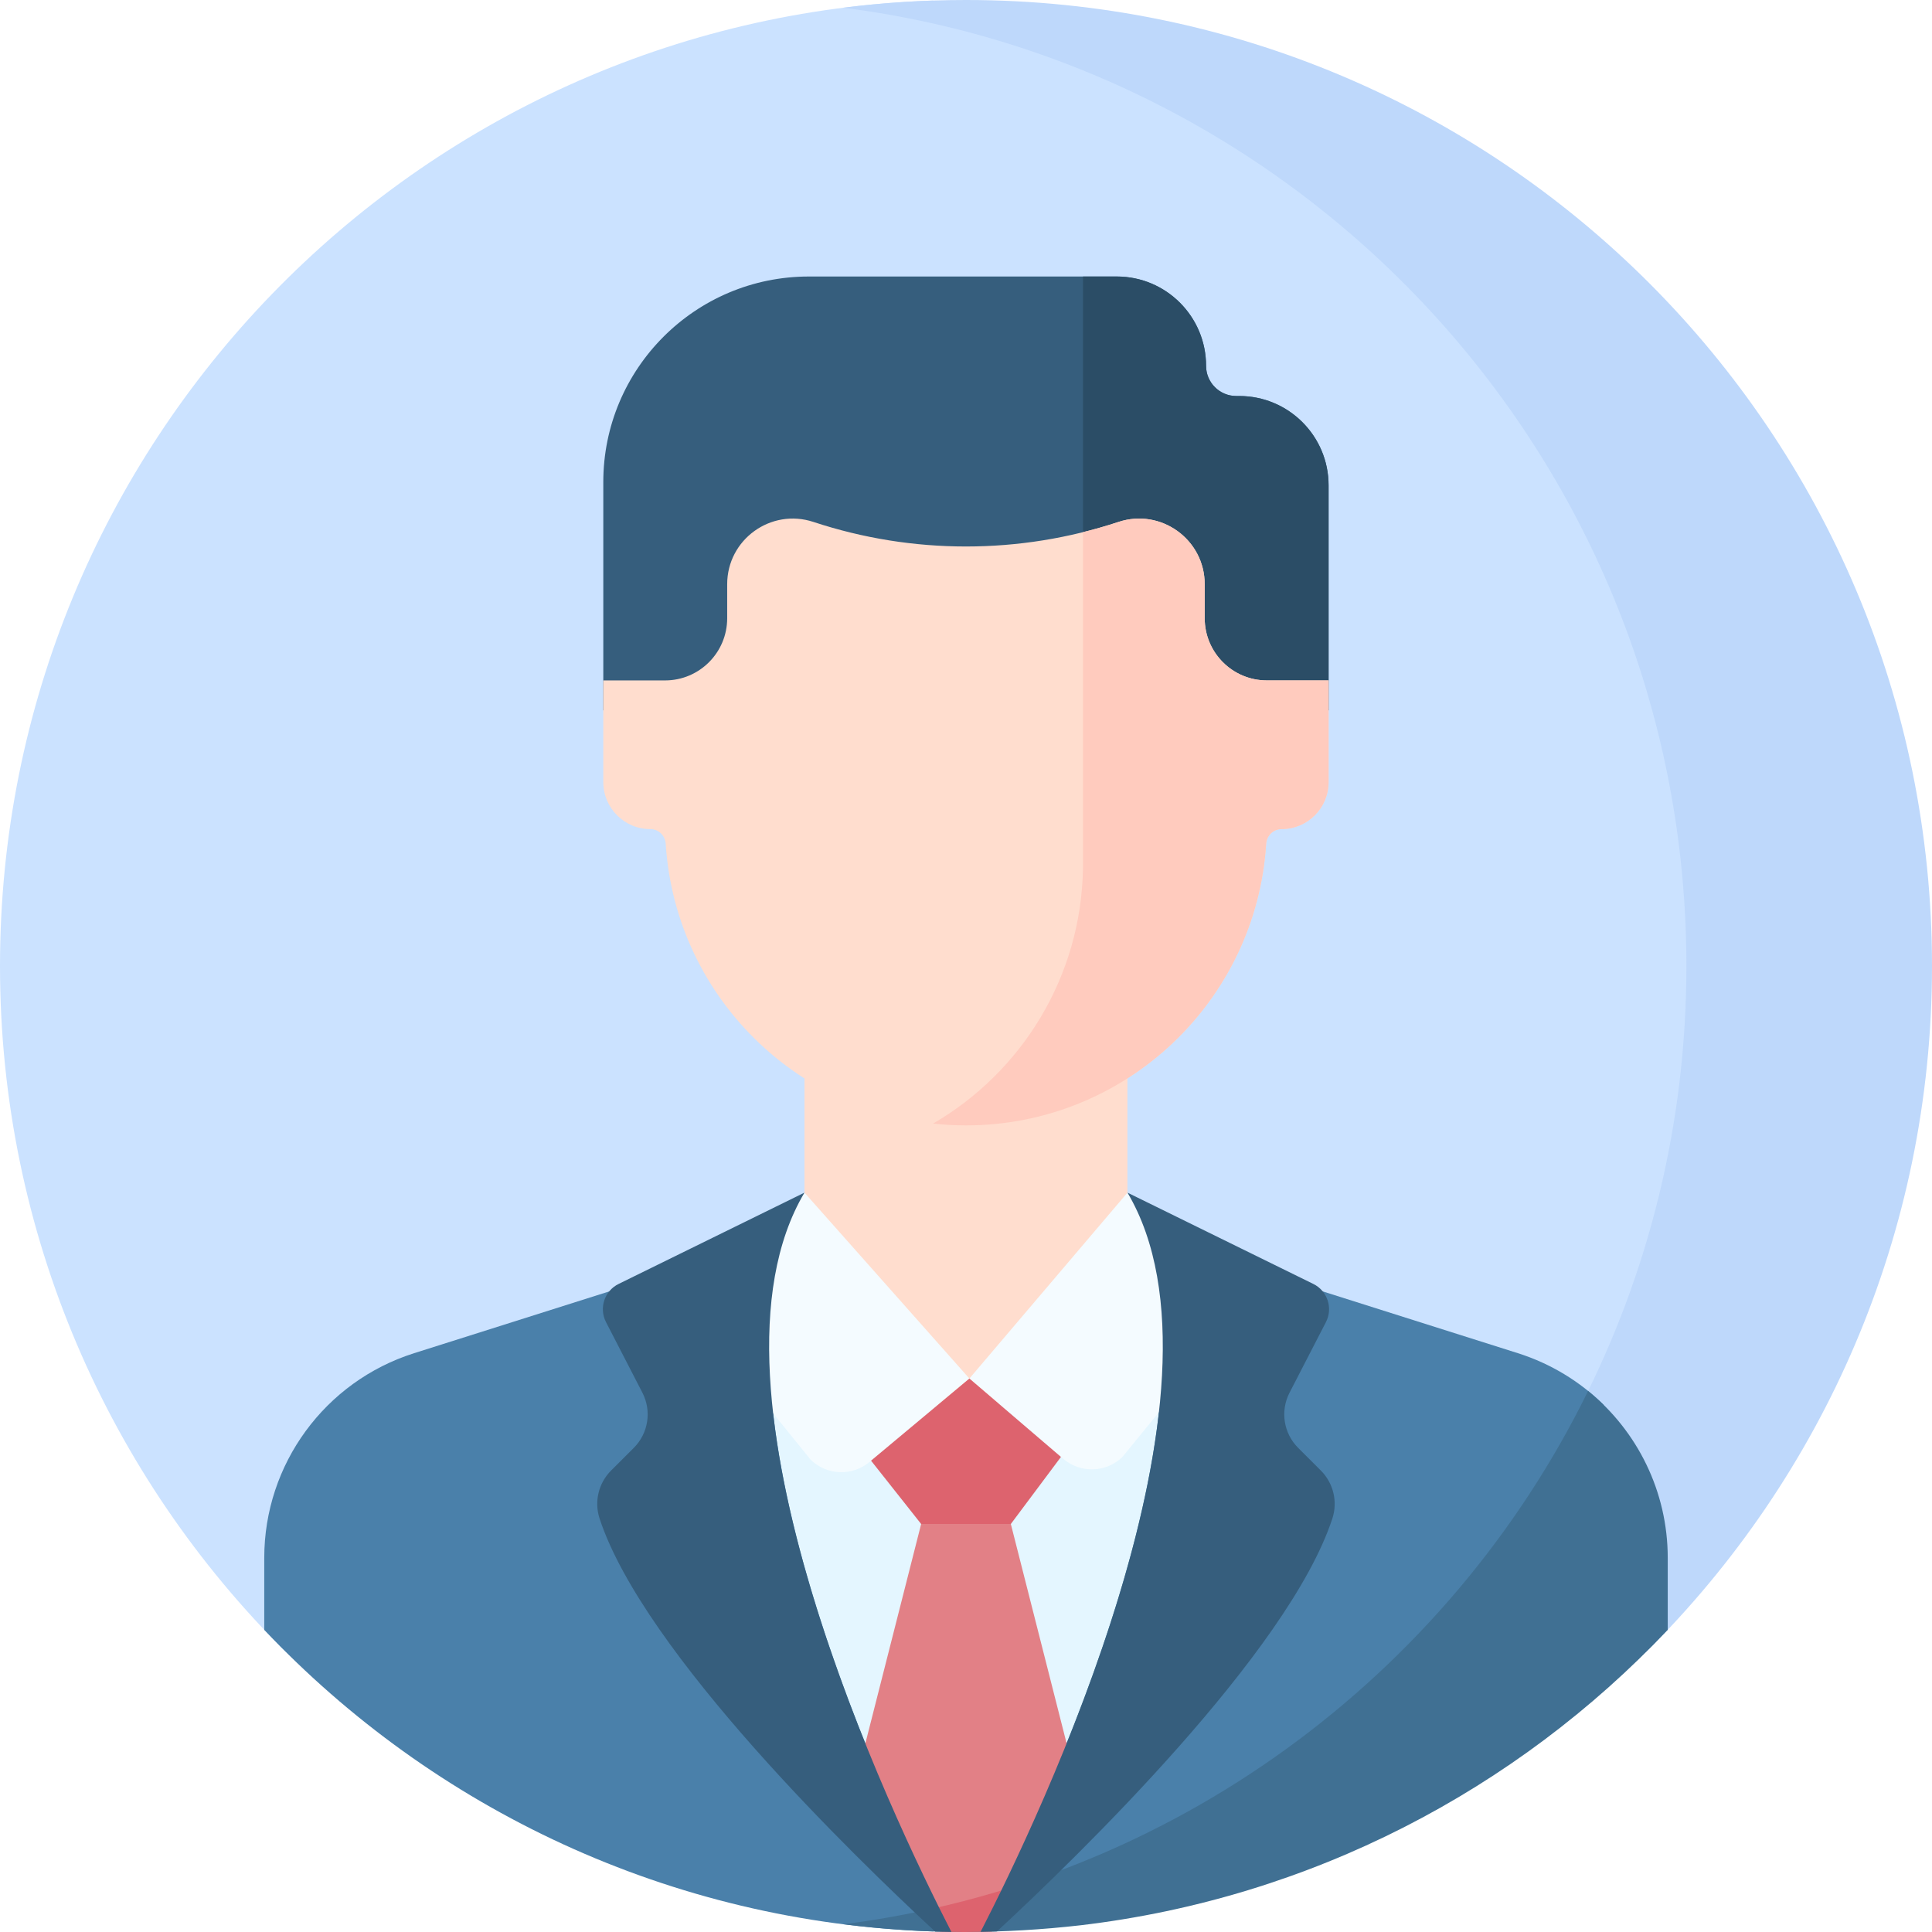
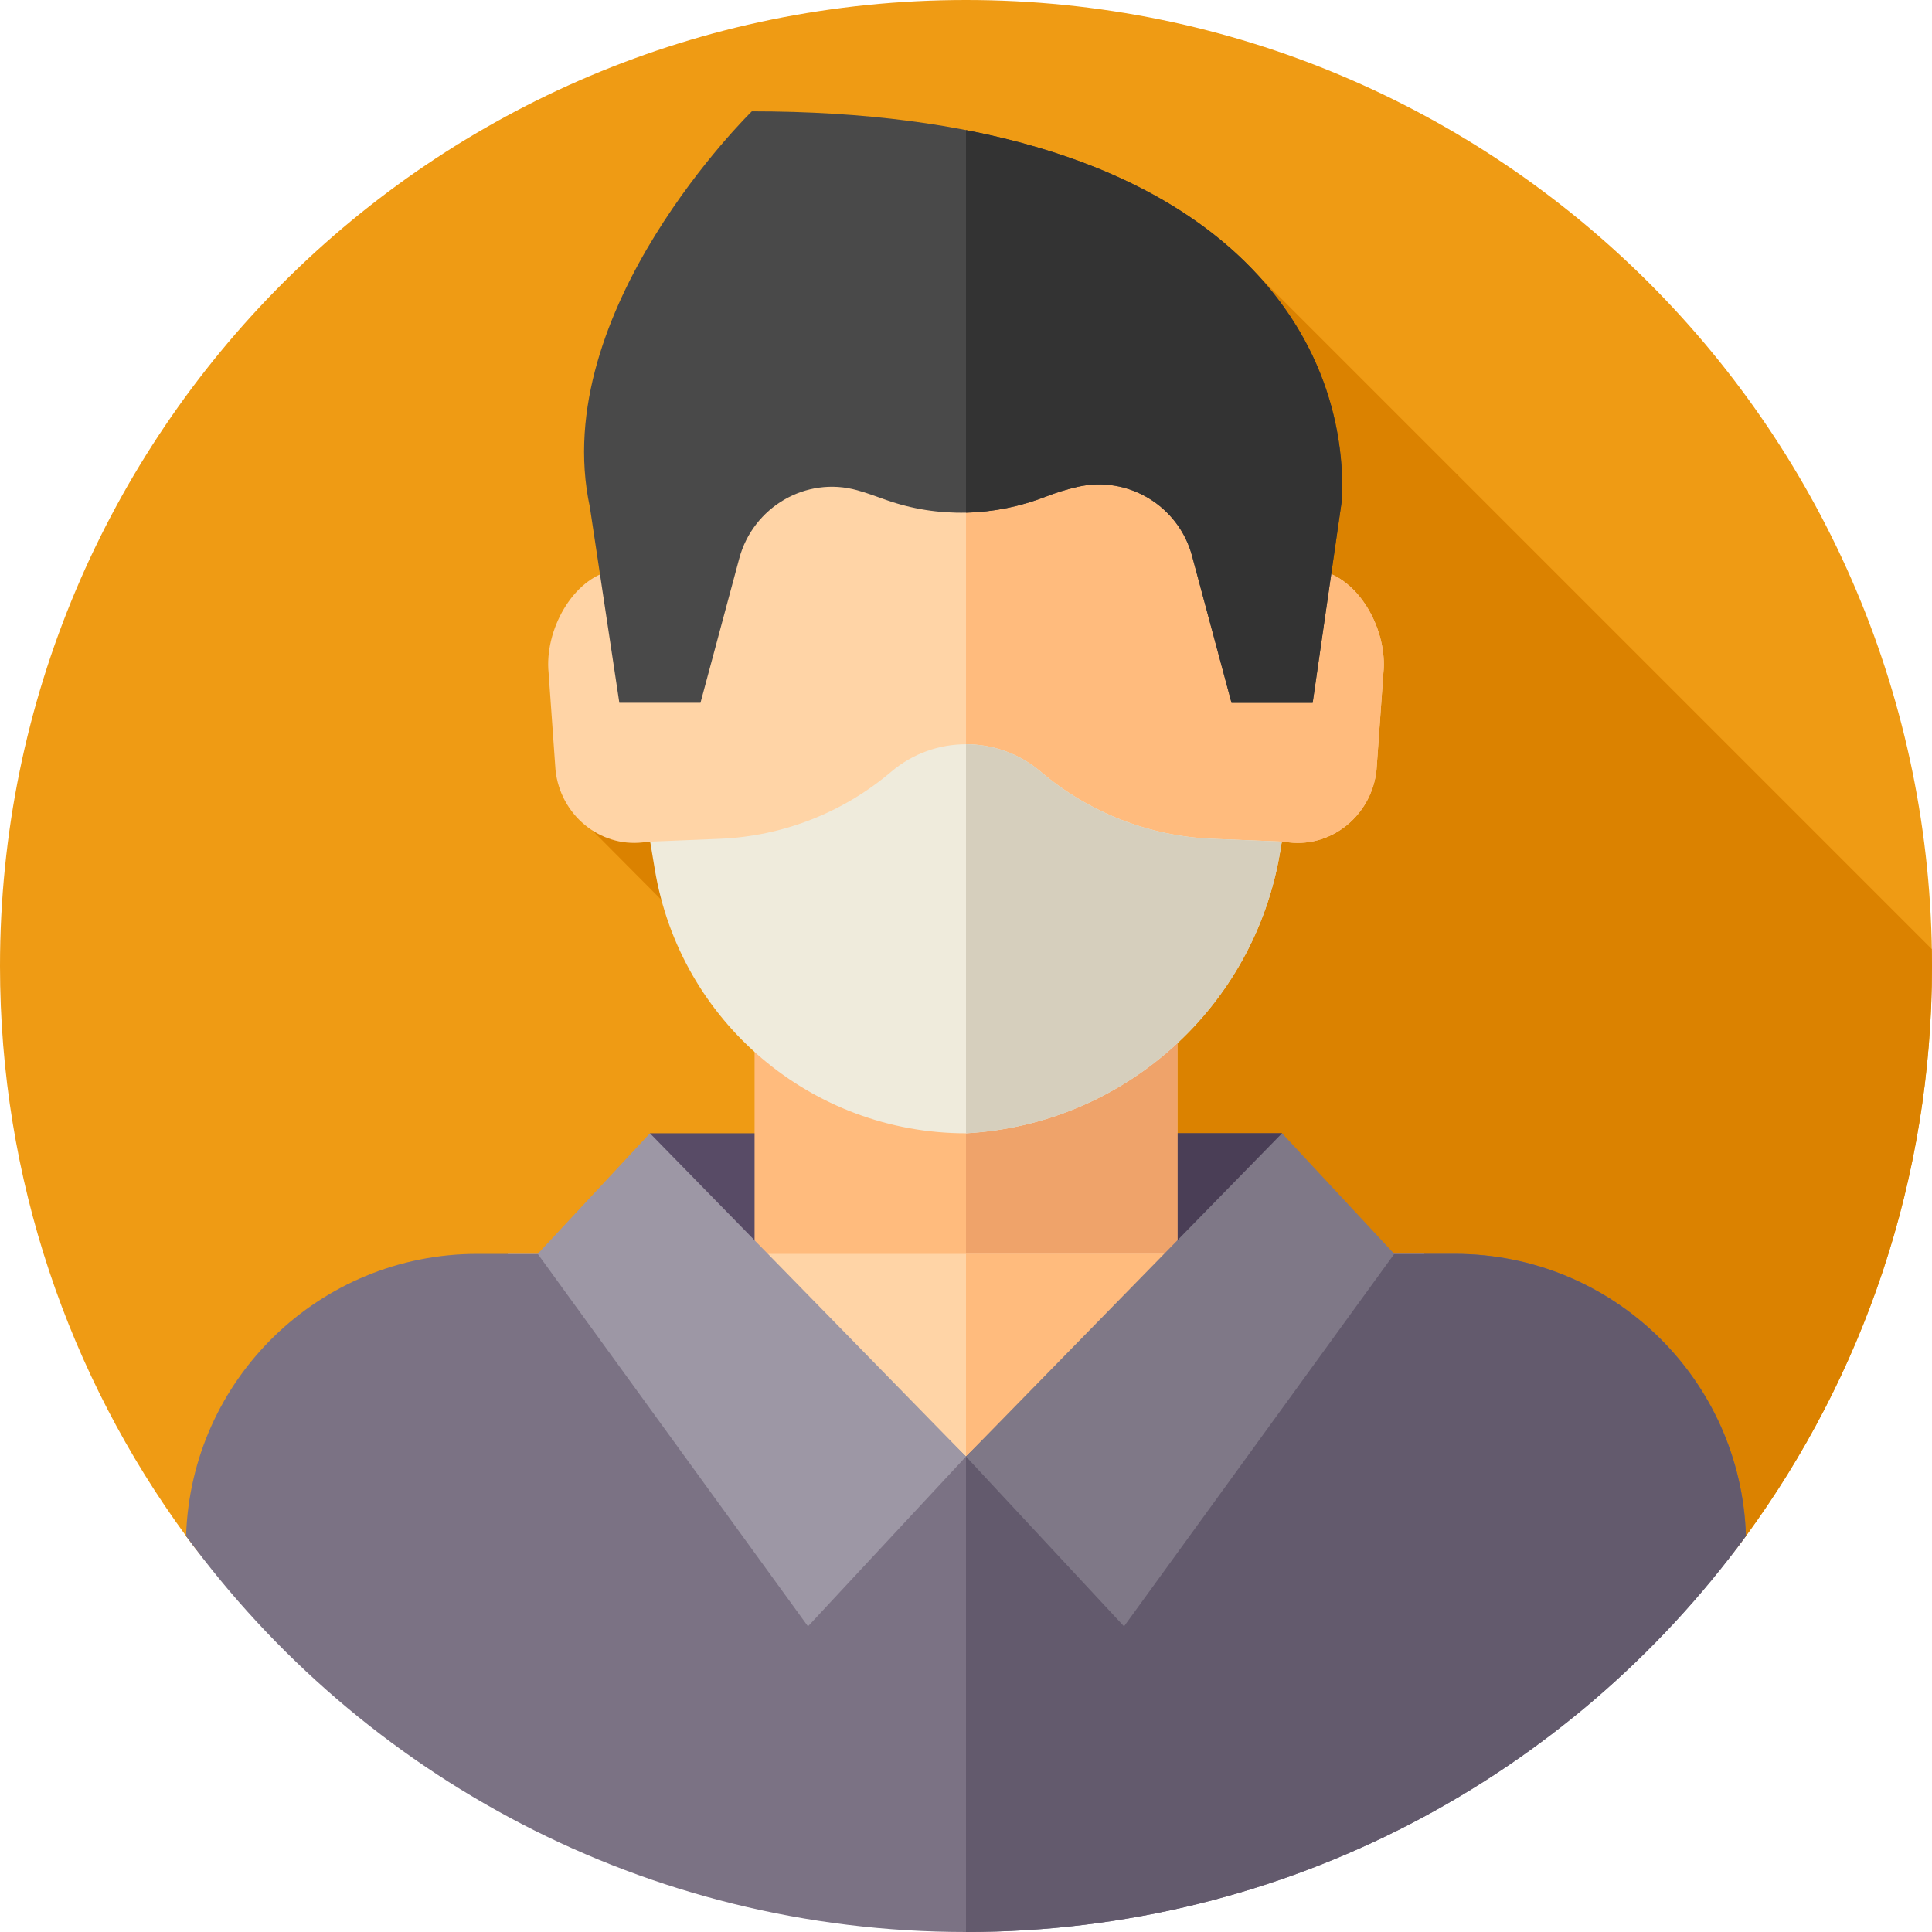
- <svg xmlns="http://www.w3.org/2000/svg" id="Capa_1" enable-background="new 0 0 512 512" height="512" viewBox="0 0 512 512" width="512">
+ <svg xmlns="http://www.w3.org/2000/svg" id="Layer_1" enable-background="new 0 0 512 512" height="512" viewBox="0 0 512 512" width="512">
  <g>
    <g>
      <g>
-         <path d="m256.025 483.334 101.429-25.614c57.895-48.074 94.771-120.586 94.771-201.719 0-125.144-87.711-229.801-205.012-255.852-137.316 4.631-247.213 117.407-247.213 255.851 0 71.112 29 135.446 75.812 181.836z" fill="#cbe2ff" />
+         <path d="m512 256c0 56.5-18.31 108.72-49.31 151.06-46.57 63.62-121.81 39.523-206.69 39.523s-160.12 24.097-206.69-39.523c-31-42.34-49.31-94.56-49.31-151.06 0-141.38 114.62-256 256-256s256 114.62 256 256z" fill="#ef9b14" />
      </g>
-       <g>
-         <path d="m446.914 256c0 83.915-40.381 158.391-102.765 205.079l92.031-23.241c46.815-46.39 75.82-110.724 75.82-181.838 0-141.385-114.615-256-256-256-11.024 0-21.886.698-32.543 2.05 126.019 15.988 223.457 123.59 223.457 253.95z" fill="#bed8fb" />
-       </g>
-       <g>
-         <g>
-           <g>
-             <path d="m319.621 96.952c0-13.075-10.599-23.674-23.674-23.674h-81.582c-30.091 0-54.485 24.394-54.485 54.485v60.493h192.209v-59.635c0-13.075-10.599-23.674-23.674-23.674h-.798c-4.416 0-7.996-3.579-7.996-7.995z" fill="#365e7d" />
-             <path d="m328.415 104.947h-.798c-4.416 0-7.996-3.58-7.996-7.996 0-13.075-10.599-23.674-23.674-23.674h-8.945v114.978h65.086v-59.635c.001-13.073-10.599-23.673-23.673-23.673z" fill="#2b4d66" />
-             <path d="m425.045 372.355c-6.259-6.182-14.001-10.963-22.79-13.745l-69.891-22.128-76.348-2.683-76.38 2.683-69.891 22.128c-23.644 7.486-39.713 29.428-39.713 54.229v19.094c44.789 47.328 107.451 77.568 177.183 79.92 78.128-17.353 143.129-69.576 177.83-139.498z" fill="#4a80aa" />
-             <path d="m441.968 431.932v-19.094c0-17.536-8.04-33.635-21.105-44.213-37.111 75.626-110.422 130.268-197.346 141.317 10.492 1.329 21.178 2.038 32.026 2.057 10.423-.016 20.708-.62 30.824-1.782 61.031-7.212 115.485-35.894 155.601-78.285z" fill="#407093" />
-             <path d="m261.796 508.168c15.489-30.751 55.822-118.067 44.321-172.609l-50.101-19.499-50.148 19.5c-11.856 56.225 31.37 147.277 45.681 175.29 3.442-.826 6.859-1.721 10.247-2.682z" fill="#e4f6ff" />
-             <path d="m288.197 483.789-20.314-79.917h-23.767l-20.264 79.699 25.058 27.897c6.361-1.457 12.634-3.146 18.81-5.057z" fill="#e28086" />
-             <path d="m249.302 511.905c2.075.054 4.154.091 6.241.095 2.415-.004 4.822-.046 7.222-.113l12.907-14.259c-10.159 3.564-20.61 6.506-31.309 8.779z" fill="#dd636e" />
-             <g>
-               <g>
-                 <g>
-                   <g>
-                     <g>
-                       <g>
-                         <g>
-                           <g>
-                             <path d="m298.774 328.183v-45.066h-85.58v45.066c0 23.632 42.79 49.446 42.79 49.446s42.79-25.814 42.79-49.446z" fill="#ffddce" />
-                           </g>
-                         </g>
-                       </g>
-                     </g>
-                   </g>
-                 </g>
-               </g>
-               <path d="m352.089 180.318h-16.359c-9.098 0-16.473-7.375-16.473-16.473v-9.015c0-11.851-11.595-20.23-22.847-16.511-26.243 8.674-54.579 8.676-80.823.006l-.031-.01c-11.252-3.717-22.845 4.662-22.845 16.512v9.019c0 9.098-7.375 16.473-16.473 16.473h-16.358v26.938c0 6.883 5.58 12.464 12.464 12.464 2.172 0 3.939 1.701 4.076 3.869 2.628 41.668 37.235 74.654 79.565 74.654 42.33 0 76.937-32.986 79.565-74.654.137-2.167 1.904-3.869 4.076-3.869 6.883 0 12.464-5.58 12.464-12.464v-26.939z" fill="#ffddce" />
-               <path d="m335.73 180.318c-9.098 0-16.473-7.375-16.473-16.473v-9.015c0-11.851-11.595-20.23-22.847-16.511-3.108 1.027-6.247 1.923-9.407 2.707v88.972c-.438 28.948-16.3 54.142-39.725 67.758 2.861.311 5.763.486 8.706.486 42.33 0 76.937-32.986 79.565-74.654.137-2.167 1.904-3.869 4.076-3.869 6.883 0 12.464-5.58 12.464-12.464v-26.938h-16.359z" fill="#ffcbbe" />
-             </g>
-             <g fill="#f4fbff">
-               <path d="m213.194 316.06-33.558 27.267 35.192 43.513c4.281 4.168 11.019 4.424 15.605.594l26.465-22.107z" />
-               <path d="m298.79 316.06-41.892 49.267 24.874 21.268c4.557 3.896 11.327 3.7 15.651-.453l34.94-42.815z" />
-             </g>
-           </g>
-           <path d="m213.194 316.06-49.256 24.199c-3.75 1.842-5.256 6.404-3.341 10.117l9.65 18.71c2.501 4.848 1.578 10.756-2.282 14.61-1.987 1.983-4.139 4.131-6.004 5.993-3.338 3.332-4.537 8.255-3.067 12.737 11.651 35.517 67.725 89.828 88.946 109.478 1.427.038 2.857.064 4.29.08-15.389-29.933-69.922-143.655-38.936-195.924z" fill="#365e7d" />
-           <path d="m344.019 383.695c-3.861-3.854-4.783-9.762-2.282-14.61l9.65-18.71c1.915-3.713.409-8.275-3.341-10.117l-49.256-24.198c30.978 52.255-23.517 165.929-38.923 195.9 1.448-.025 2.893-.061 4.335-.109 21.265-19.695 77.248-73.94 88.888-109.424 1.47-4.482.271-9.405-3.067-12.737-1.865-1.863-4.017-4.012-6.004-5.995z" fill="#365e7d" />
-           <path d="m256.898 365.327-26.06 21.764 13.278 16.781h23.767l13.279-17.771z" fill="#dd636e" />
-         </g>
-       </g>
+     </g>
+     <path d="m256 446.583c84.88 0 160.12 24.097 206.69-39.523 31-42.34 49.31-94.56 49.31-151.06 0-1.499-.031-2.991-.057-4.484l-178.235-178.236-176.722 146.793 36.185 36.423c4.285 15.789 21.649 58.684 21.649 58.684l-165.51 91.88v.001c46.571 63.619 121.81 39.522 206.69 39.522z" fill="#db8200" />
+     <g>
+       <path d="m172.246 300.33h167.507v43.67h-167.507z" fill="#584b66" />
+       <path d="m256 300.33h83.75v43.67h-83.75z" fill="#4a3e56" />
+       <path d="m199.97 260.488h112.06v118.84h-112.06z" fill="#ffbb7d" />
+       <path d="m256 260.491h56.03v118.84h-56.03z" fill="#efa36a" />
+       <path d="m134.563 332.292h242.875v114.294h-242.875z" fill="#ffd4a6" />
+       <path d="m256 332.292h121.44v114.291h-121.44z" fill="#ffbb7d" />
+       <path d="m462.69 407.06c-46.57 63.62-121.81 104.94-206.69 104.94s-160.12-41.32-206.69-104.94c1.28-41.51 35.34-74.77 77.16-74.77h73.5l56.03 53.71 56.03-53.71h73.51c41.83 0 75.88 33.25 77.15 74.77z" fill="#7b7284" />
+       <path d="m462.69 407.06c-46.57 63.62-121.81 104.94-206.69 104.94v-126l43.81-42 12.22-11.71h73.51c41.83 0 75.88 33.25 77.15 74.77z" fill="#635a6d" />
+       <path d="m349.62 151.149c-3.955-60.043-52.523-82.233-93.62-82.233s-89.665 22.19-93.62 82.233c-10.628 2.055-18.177 15.995-16.988 27.265l1.822 25.648c1.247 11.835 11.65 20.476 23.115 19.19l1.977-.214c23.485 63.063 60.316 69.638 83.694 73.33 23.378-3.692 60.209-10.267 83.694-73.33l1.977.214c11.465 1.286 21.868-7.354 23.115-19.19l1.822-25.648c1.189-11.27-6.36-25.21-16.988-27.265z" fill="#ffd4a6" />
+       <path d="m366.609 178.414-1.822 25.648c-1.247 11.835-11.65 20.476-23.115 19.19l-1.977-.214c-8.027 21.528-17.602 36.48-27.664 46.971-19.404 20.242-40.629 23.924-56.03 26.359v-227.452c41.097 0 89.665 22.19 93.62 82.233 10.627 2.055 18.176 15.995 16.988 27.265z" fill="#ffbb7d" />
+       <path d="m275.826 204.523c-11.431-9.719-28.221-9.719-39.652 0-12.748 10.838-28.758 17.094-45.477 17.771l-18.392.744 1.233 7.414c6.705 40.322 41.586 69.882 82.461 69.882 41.791-2.318 76.381-33.318 83.247-74.606l.447-2.69-18.392-.744c-16.717-.677-32.727-6.933-45.475-17.771z" fill="#efebdc" />
+       <path d="m339.69 223.04-.44 2.69c-3.43 20.65-13.8 38.72-28.53 51.92s-33.82 21.53-54.72 22.68v-103.1c7.06 0 14.12 2.43 19.83 7.29 12.74 10.84 28.75 17.1 45.47 17.77z" fill="#d6cfbd" />
+       <path d="m172.246 300.33 83.754 85.67-41.877 45-71.623-98.708z" fill="#9d97a5" />
+       <path d="m339.754 300.33-83.754 85.67 41.877 45 71.623-98.708z" fill="#7f7887" />
+       <path d="m199.25 29.5s-54.148 52.78-42.933 104.863l7.816 51.887h21.5l10.279-38.262c3.657-13.613 17.69-21.868 31.264-18.07 1.306.365 2.605.777 3.895 1.235l3.759 1.334c13.766 4.886 28.778 4.402 42.388-.901 2.742-1.068 5.534-1.924 8.354-2.57 13.376-3.063 26.774 5.051 30.334 18.304l10.459 38.93h21.5l7.795-54.024c1.673-46.309-35.554-102.726-156.41-102.726z" fill="#494949" />
+       <path d="m355.66 132.23-7.79 54.02h-21.5l-10.46-38.93c-3.56-13.25-16.96-21.37-30.34-18.3-2.82.64-5.61 1.5-8.35 2.57-6.84 2.66-14.02 4.11-21.22 4.27v-101.39c76.11 14.76 101.03 59.68 99.66 97.76z" fill="#333" />
    </g>
  </g>
</svg>
